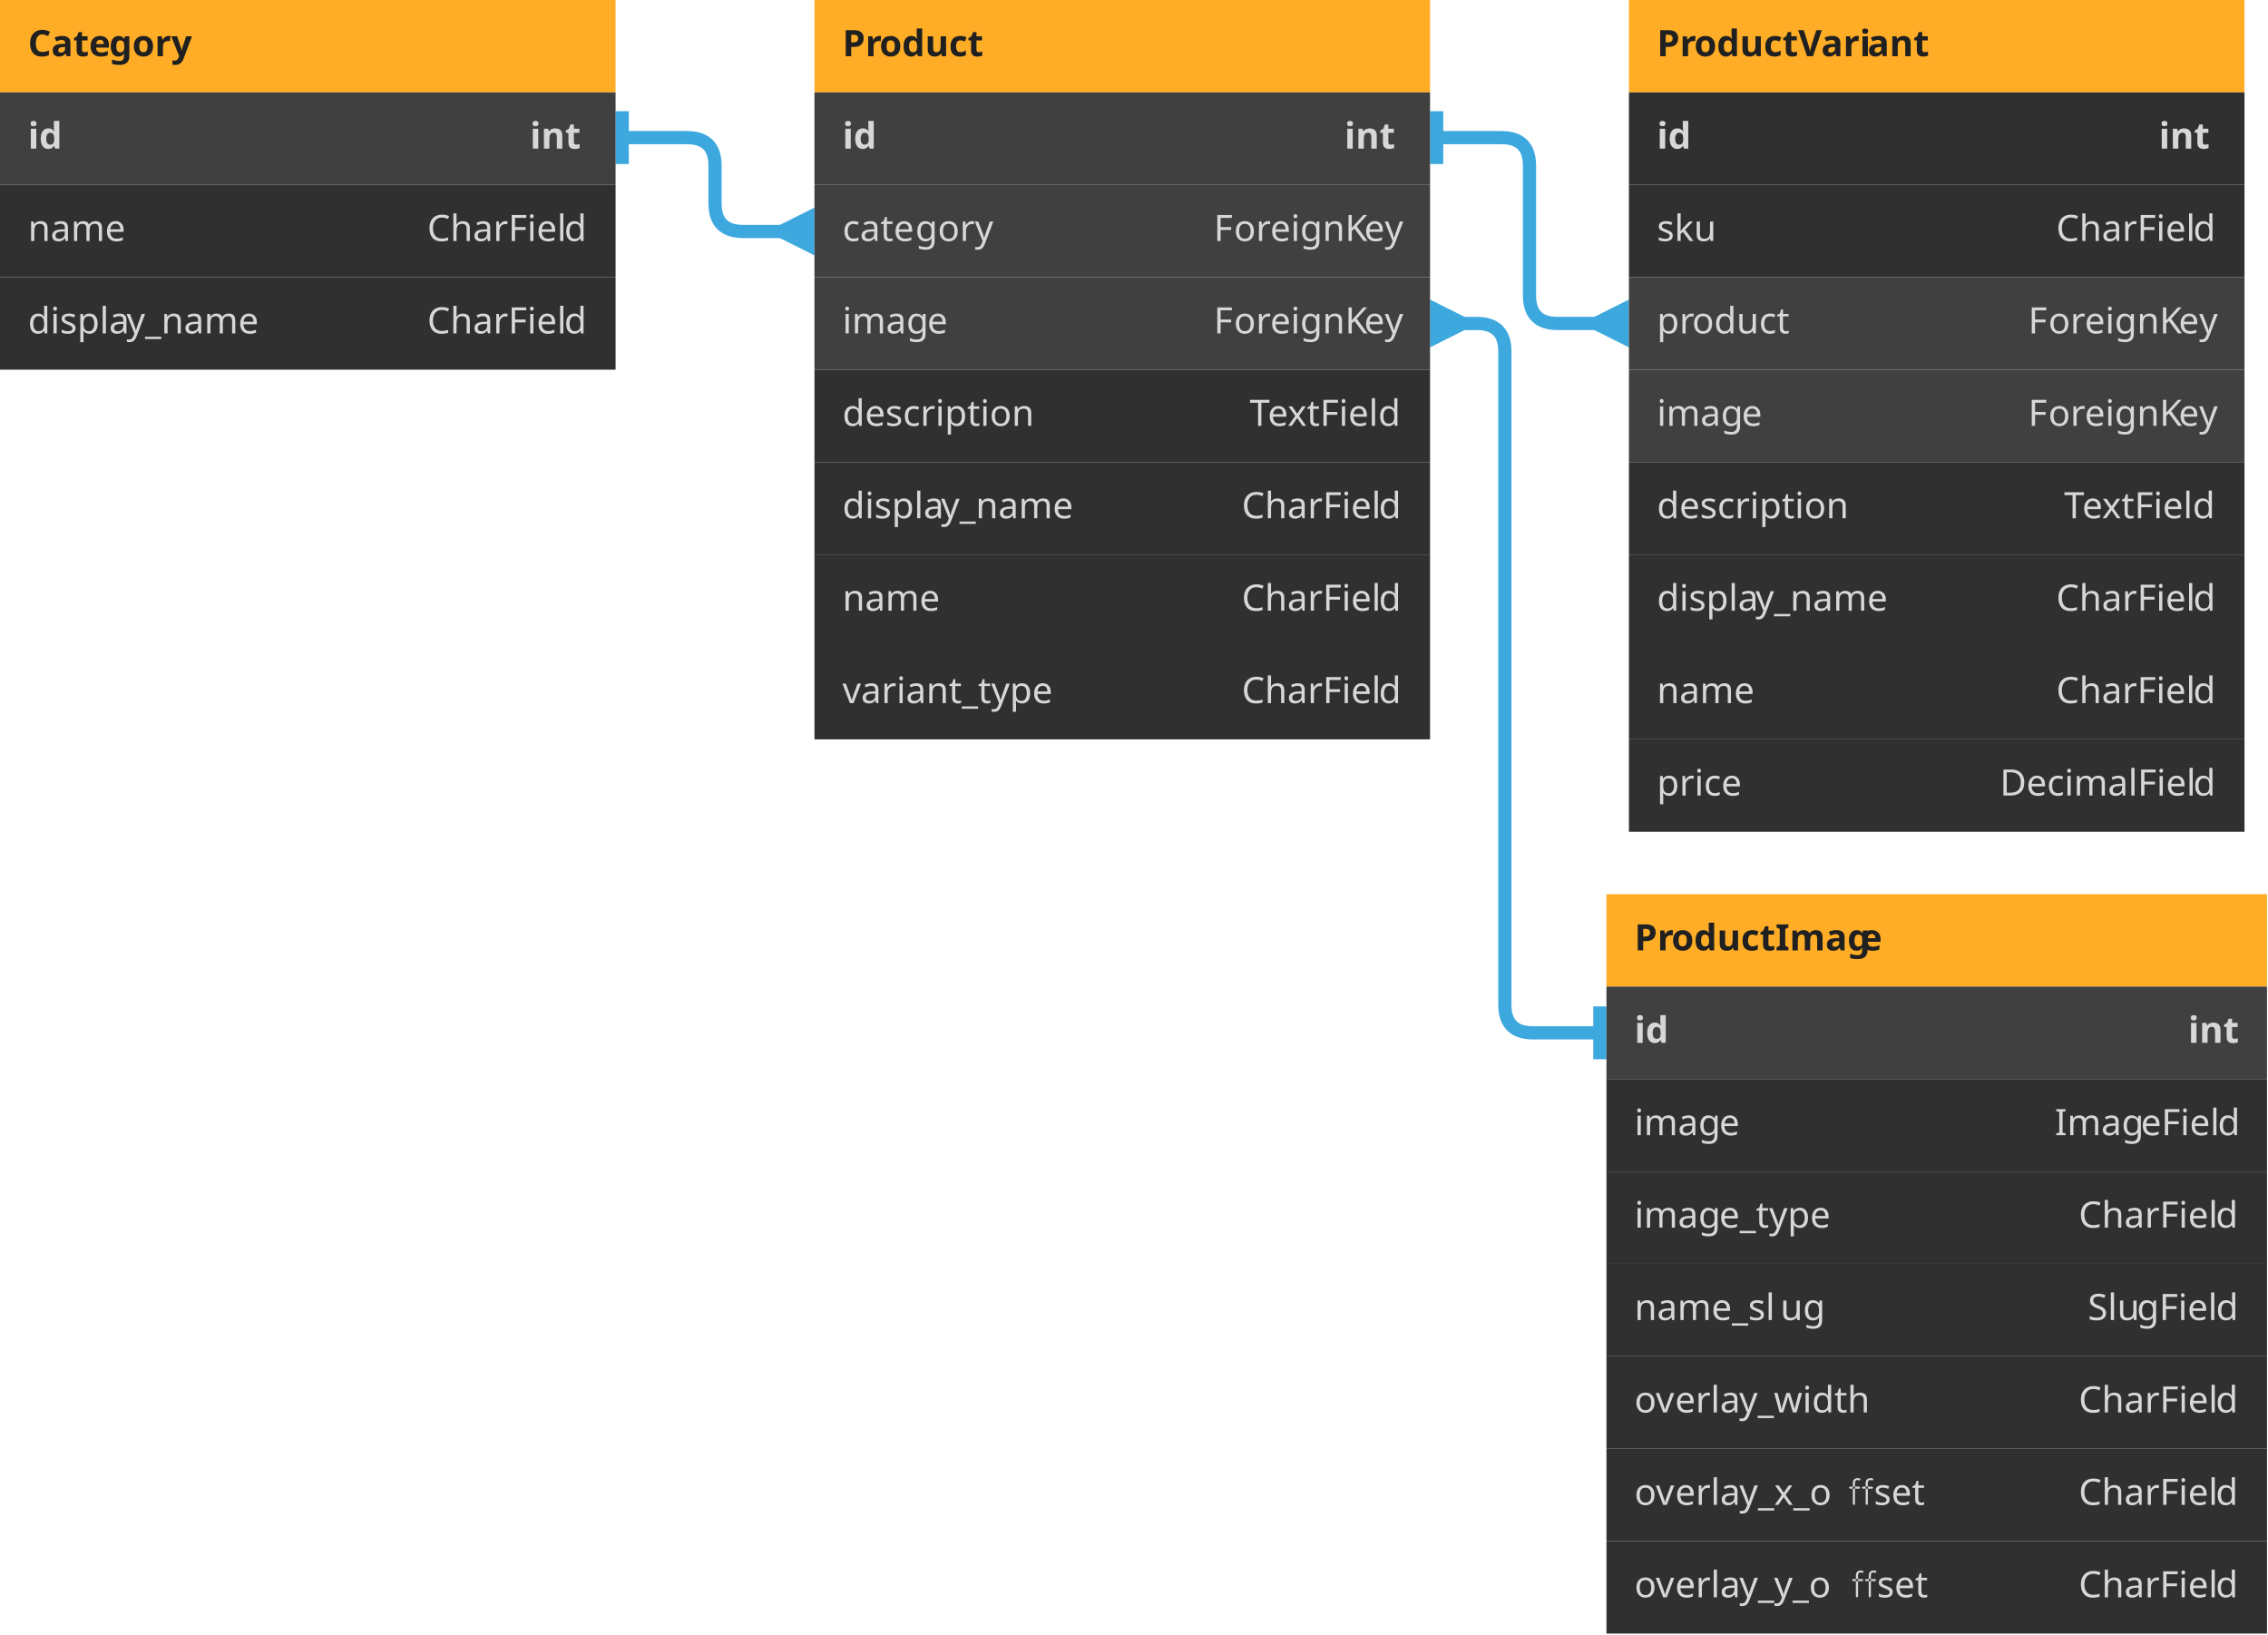
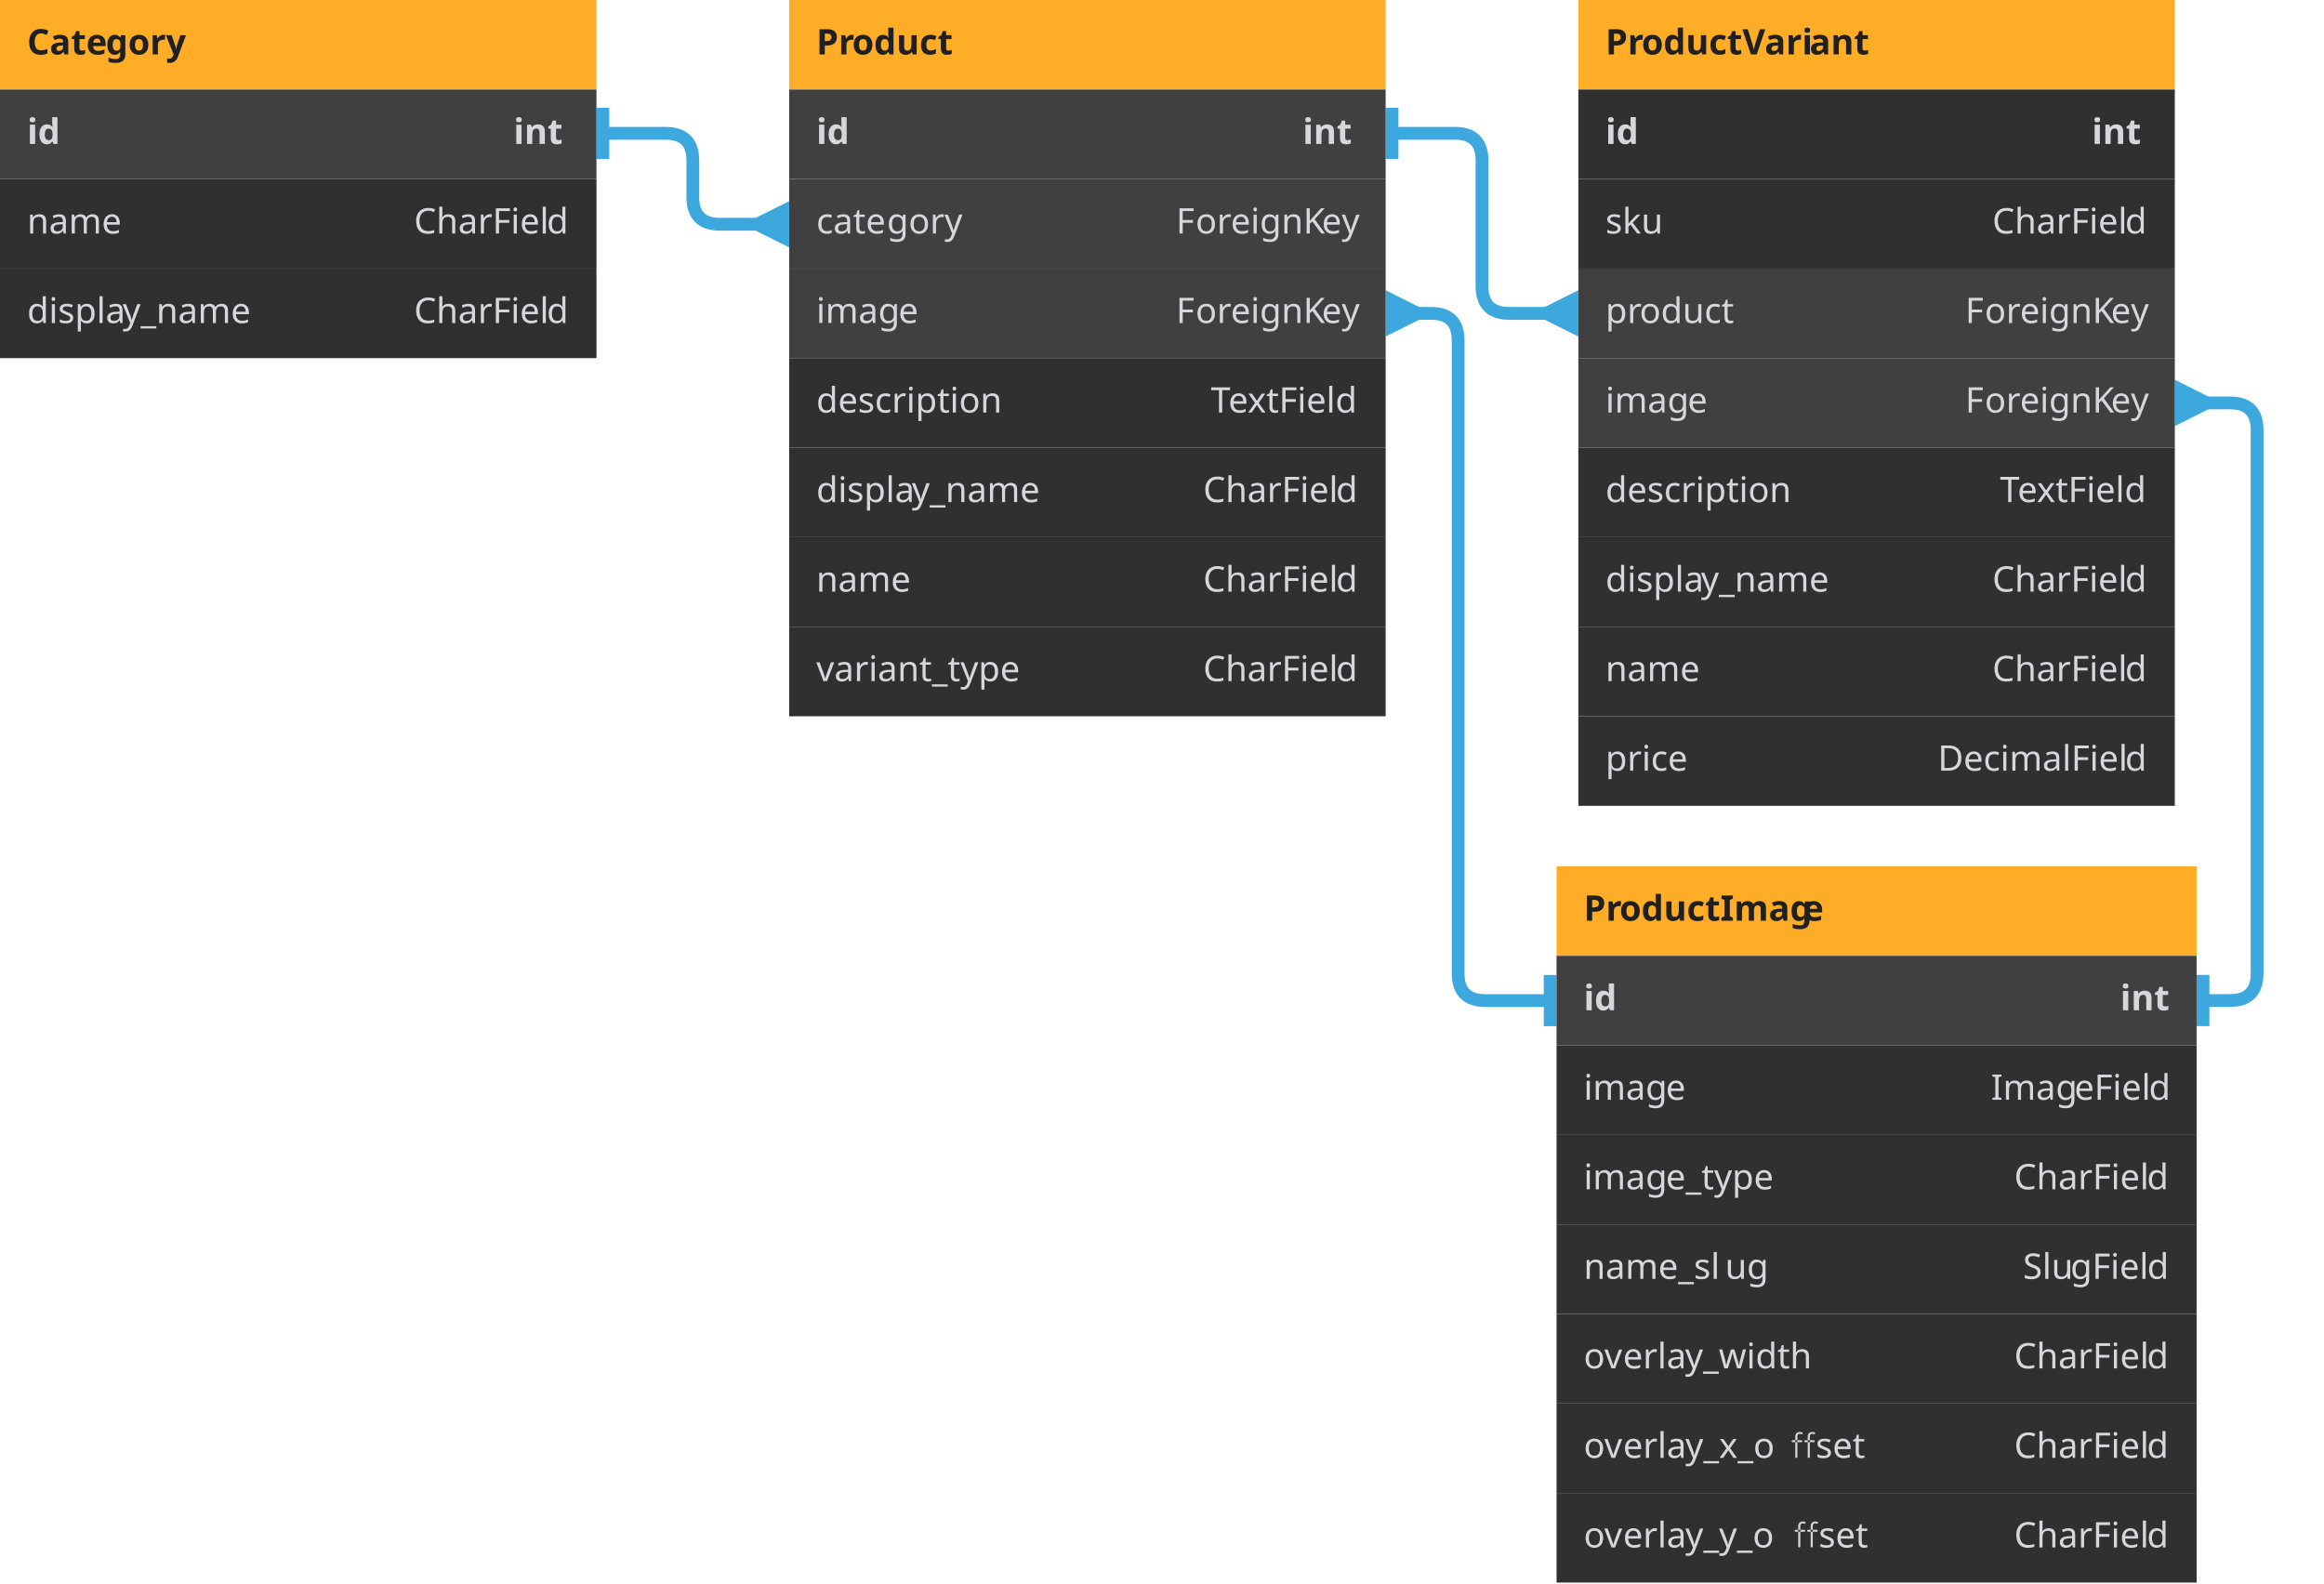
- <svg xmlns="http://www.w3.org/2000/svg" width="600px" height="auto" viewBox="0 0 730 526" version="1.1" xml:space="preserve" style="fill-rule:evenodd;clip-rule:evenodd;stroke-miterlimit:10;">
+ <svg xmlns="http://www.w3.org/2000/svg" width="600px" height="auto" viewBox="0 0 772 526" version="1.1" xml:space="preserve" style="fill-rule:evenodd;clip-rule:evenodd;stroke-miterlimit:10;">
  <g transform="matrix(1,0,0,1,-0.217944,-0.98243)">
    <g transform="matrix(1,0,0,1,-348.218,-24.9824)">
      <g transform="matrix(0.901301,0,0,-0.901301,797.909,481.794)">
        <g transform="matrix(1.10951,0,0,-1.10951,-498.693,505.745)">
          <path d="M462.415,99.847L470.921,104.1L462.415,108.353L462.415,99.847Z" style="fill:rgb(61,168,222);fill-rule:nonzero;stroke:rgb(61,168,222);stroke-width:4.25px;" />
          <path d="M514.94,323.883L514.94,340.896" style="fill:none;fill-rule:nonzero;stroke:rgb(61,168,222);stroke-width:4.25px;" />
          <path d="M470.921,104.1L475.357,104.1C481.365,104.1 484.37,107.105 484.37,113.113L484.37,323.376C484.37,329.385 487.374,332.389 493.383,332.389L514.94,332.389" style="fill:none;fill-rule:nonzero;stroke:rgb(61,168,222);stroke-width:4.25px;" />
        </g>
      </g>
    </g>
    <g transform="matrix(1,0,0,1,-348.218,-24.9824)">
      <g transform="matrix(0.901301,0,0,-0.901301,797.909,362.694)">
        <g transform="matrix(1.10951,0,0,-1.10951,-498.693,373.603)">
          <path d="M462.415,35.784L462.415,52.797" style="fill:none;fill-rule:nonzero;stroke:rgb(61,168,222);stroke-width:4.25px;" />
          <path d="M522.178,99.847L513.672,104.1L522.178,108.353L522.178,99.847Z" style="fill:rgb(61,168,222);fill-rule:nonzero;stroke:rgb(61,168,222);stroke-width:4.25px;" />
          <path d="M462.415,44.291L483.284,44.291C489.292,44.291 492.297,47.295 492.297,53.304L492.297,95.087C492.297,101.096 495.301,104.1 501.31,104.1L513.672,104.1" style="fill:none;fill-rule:nonzero;stroke:rgb(61,168,222);stroke-width:4.25px;" />
        </g>
      </g>
    </g>
    <g transform="matrix(1,0,0,1,-348.218,-24.9824)">
      <g transform="matrix(0.901301,0,0,-0.901301,535.756,333.09)">
        <g transform="matrix(1.10951,0,0,-1.10951,-207.833,340.757)">
          <path d="M200.263,35.784L200.263,52.797" style="fill:none;fill-rule:nonzero;stroke:rgb(61,168,222);stroke-width:4.25px;" />
          <path d="M260.026,70.243L251.519,74.496L260.026,78.75L260.026,70.243Z" style="fill:rgb(61,168,222);fill-rule:nonzero;stroke:rgb(61,168,222);stroke-width:4.25px;" />
          <path d="M200.263,44.291L221.131,44.291C227.14,44.291 230.144,47.295 230.144,53.304L230.144,65.483C230.144,71.492 233.149,74.496 239.157,74.496L251.519,74.496" style="fill:none;fill-rule:nonzero;stroke:rgb(61,168,222);stroke-width:4.25px;" />
        </g>
      </g>
    </g>
    <g transform="matrix(1,0,0,1,-348.218,-24.9824)">
+       <g transform="matrix(0.901301,0,0,-0.901301,1058.68,481.794)">
+         <g transform="matrix(1.10951,0,0,-1.10951,-788.026,505.745)">
+           <path d="M731.806,323.86L731.806,340.873" style="fill:none;fill-rule:nonzero;stroke:rgb(61,168,222);stroke-width:4.25px;" />
+           <path d="M724.568,138.096L733.074,133.843L724.568,129.59L724.568,138.096Z" style="fill:rgb(61,168,222);fill-rule:nonzero;stroke:rgb(61,168,222);stroke-width:4.25px;" />
+           <path d="M731.806,332.366L740.769,332.366C746.778,332.366 749.782,329.362 749.782,323.353L749.782,142.856C749.782,136.848 746.778,133.843 740.769,133.843L733.074,133.843" style="fill:none;fill-rule:nonzero;stroke:rgb(61,168,222);stroke-width:4.25px;" />
+         </g>
+       </g>
+     </g>
+     <g transform="matrix(1,0,0,1,-348.218,-24.9824)">
      <g transform="matrix(0.901301,0,0,-0.901301,348.436,55.7078)">
        <rect x="0" y="0" width="219.833" height="33" style="fill:rgb(255,173,39);" />
      </g>
    </g>
    <g transform="matrix(1,0,0,1,-348.218,-24.9824)">
      <g transform="matrix(0.901301,0,0,-0.901301,348.436,85.4507)">
        <rect x="0" y="0" width="219.833" height="33" style="fill:rgb(64,64,64);" />
      </g>
    </g>
    <g transform="matrix(1,0,0,1,-348.218,-24.9824)">
      <g transform="matrix(0.901301,0,0,-0.901301,348.436,115.194)">
        <rect x="0" y="0" width="219.833" height="33" style="fill:rgb(48,48,48);" />
      </g>
    </g>
    <g transform="matrix(1,0,0,1,-348.218,-24.9824)">
      <g transform="matrix(0.901301,0,0,-0.901301,348.436,144.937)">
        <rect x="0" y="0" width="219.833" height="33" style="fill:rgb(48,48,48);" />
      </g>
    </g>
    <g transform="matrix(1,0,0,1,-348.218,-24.9824)">
      <g transform="matrix(0.901301,0,0,-0.901301,865.502,343.483)">
        <rect x="0" y="0" width="235.896" height="33" style="fill:rgb(255,173,39);" />
      </g>
    </g>
    <g transform="matrix(1,0,0,1,-348.218,-24.9824)">
      <g transform="matrix(0.901301,0,0,-0.901301,865.502,373.226)">
        <rect x="0" y="0" width="235.896" height="33" style="fill:rgb(64,64,64);" />
      </g>
    </g>
    <g transform="matrix(1,0,0,1,-348.218,-24.9824)">
      <g transform="matrix(0.901301,0,0,-0.901301,865.502,402.969)">
        <rect x="0" y="0" width="235.896" height="33" style="fill:rgb(48,48,48);" />
      </g>
    </g>
    <g transform="matrix(1,0,0,1,-348.218,-24.9824)">
      <g transform="matrix(0.901301,0,0,-0.901301,865.502,432.712)">
        <rect x="0" y="0" width="235.896" height="33" style="fill:rgb(48,48,48);" />
      </g>
    </g>
    <g transform="matrix(1,0,0,1,-348.218,-24.9824)">
      <g transform="matrix(0.901301,0,0,-0.901301,865.502,462.454)">
        <rect x="0" y="0" width="235.896" height="33" style="fill:rgb(48,48,48);" />
      </g>
    </g>
    <g transform="matrix(1,0,0,1,-348.218,-24.9824)">
      <g transform="matrix(0.901301,0,0,-0.901301,865.502,492.197)">
        <rect x="0" y="0" width="235.896" height="33" style="fill:rgb(48,48,48);" />
      </g>
    </g>
    <g transform="matrix(1,0,0,1,-348.218,-24.9824)">
      <g transform="matrix(0.901301,0,0,-0.901301,865.502,521.94)">
        <rect x="0" y="0" width="235.896" height="33" style="fill:rgb(48,48,48);" />
      </g>
    </g>
    <g transform="matrix(1,0,0,1,-348.218,-24.9824)">
      <g transform="matrix(0.901301,0,0,-0.901301,865.502,551.683)">
        <rect x="0" y="0" width="235.896" height="33" style="fill:rgb(48,48,48);" />
      </g>
    </g>
    <g transform="matrix(1,0,0,1,-348.218,-24.9824)">
      <g transform="matrix(0.901301,0,0,-0.901301,610.588,55.7078)">
        <rect x="0" y="0" width="219.833" height="33" style="fill:rgb(255,173,39);" />
      </g>
    </g>
    <g transform="matrix(1,0,0,1,-348.218,-24.9824)">
      <g transform="matrix(0.901301,0,0,-0.901301,610.588,85.4507)">
        <rect x="0" y="0" width="219.833" height="33" style="fill:rgb(64,64,64);" />
      </g>
    </g>
    <g transform="matrix(1,0,0,1,-348.218,-24.9824)">
      <g transform="matrix(0.901301,0,0,-0.901301,610.588,115.194)">
        <rect x="0" y="0" width="219.833" height="33" style="fill:rgb(64,64,64);" />
      </g>
    </g>
    <g transform="matrix(1,0,0,1,-348.218,-24.9824)">
      <g transform="matrix(0.901301,0,0,-0.901301,610.588,144.937)">
        <rect x="0" y="0" width="219.833" height="33" style="fill:rgb(64,64,64);" />
      </g>
    </g>
    <g transform="matrix(1,0,0,1,-348.218,-24.9824)">
      <g transform="matrix(0.901301,0,0,-0.901301,610.588,174.68)">
        <rect x="0" y="0" width="219.833" height="33" style="fill:rgb(48,48,48);" />
      </g>
    </g>
    <g transform="matrix(1,0,0,1,-348.218,-24.9824)">
      <g transform="matrix(0.901301,0,0,-0.901301,610.588,204.422)">
        <rect x="0" y="0" width="219.833" height="33" style="fill:rgb(48,48,48);" />
      </g>
    </g>
    <g transform="matrix(1,0,0,1,-348.218,-24.9824)">
      <g transform="matrix(0.901301,0,0,-0.901301,610.588,234.165)">
        <rect x="0" y="0" width="219.833" height="33" style="fill:rgb(48,48,48);" />
      </g>
    </g>
    <g transform="matrix(1,0,0,1,-348.218,-24.9824)">
      <g transform="matrix(0.901301,0,0,-0.901301,610.588,263.908)">
        <rect x="0" y="0" width="219.833" height="33" style="fill:rgb(48,48,48);" />
      </g>
    </g>
    <g transform="matrix(1,0,0,1,-348.218,-24.9824)">
      <g transform="matrix(0.901301,0,0,-0.901301,872.741,55.7078)">
        <rect x="0" y="0" width="219.833" height="33" style="fill:rgb(255,173,39);" />
      </g>
    </g>
    <g transform="matrix(1,0,0,1,-348.218,-24.9824)">
      <g transform="matrix(0.901301,0,0,-0.901301,872.741,85.4507)">
        <rect x="0" y="0" width="219.833" height="33" style="fill:rgb(48,48,48);" />
      </g>
    </g>
    <g transform="matrix(1,0,0,1,-348.218,-24.9824)">
      <g transform="matrix(0.901301,0,0,-0.901301,872.741,115.194)">
        <rect x="0" y="0" width="219.833" height="33" style="fill:rgb(48,48,48);" />
      </g>
    </g>
    <g transform="matrix(1,0,0,1,-348.218,-24.9824)">
      <g transform="matrix(0.901301,0,0,-0.901301,872.741,144.937)">
        <rect x="0" y="0" width="219.833" height="33" style="fill:rgb(64,64,64);" />
      </g>
    </g>
    <g transform="matrix(1,0,0,1,-348.218,-24.9824)">
      <g transform="matrix(0.901301,0,0,-0.901301,872.741,174.68)">
        <rect x="0" y="0" width="219.833" height="33" style="fill:rgb(64,64,64);" />
      </g>
    </g>
    <g transform="matrix(1,0,0,1,-348.218,-24.9824)">
      <g transform="matrix(0.901301,0,0,-0.901301,872.741,204.422)">
        <rect x="0" y="0" width="219.833" height="33" style="fill:rgb(48,48,48);" />
      </g>
    </g>
    <g transform="matrix(1,0,0,1,-348.218,-24.9824)">
      <g transform="matrix(0.901301,0,0,-0.901301,872.741,234.165)">
        <rect x="0" y="0" width="219.833" height="33" style="fill:rgb(48,48,48);" />
      </g>
    </g>
    <g transform="matrix(1,0,0,1,-348.218,-24.9824)">
      <g transform="matrix(0.901301,0,0,-0.901301,872.741,263.908)">
        <rect x="0" y="0" width="219.833" height="33" style="fill:rgb(48,48,48);" />
      </g>
    </g>
    <g transform="matrix(1,0,0,1,-348.218,-24.9824)">
      <g transform="matrix(0.901301,0,0,-0.901301,872.741,293.651)">
        <rect x="0" y="0" width="219.833" height="33" style="fill:rgb(48,48,48);" />
      </g>
    </g>
    <g transform="matrix(1,0,0,1,-348.218,-24.9824)">
      <g transform="matrix(0.635735,0,0,0.635735,107.374,-94.9599)">
        <text x="393.364px" y="218.658px" style="font-family:'Quicksand-Bold', 'Quicksand';font-weight:700;font-size:18.431px;fill:rgb(32,32,32);">Cate<tspan x="434.442px 445.739px " y="218.658px 218.658px ">go</tspan>ry</text>
        <text x="393.364px" y="265.439px" style="font-family:'Quicksand-Bold', 'Quicksand';font-weight:700;font-size:18.431px;fill:rgb(215,215,217);">id</text>
      </g>
    </g>
    <g transform="matrix(1,0,0,1,-348.218,-24.9824)">
      <g transform="matrix(0.635735,0,0,0.635735,107.374,-94.9599)">
        <text x="647.521px" y="265.443px" style="font-family:'Quicksand-Bold', 'Quicksand';font-weight:700;font-size:18.431px;fill:rgb(215,215,217);">int</text>
      </g>
    </g>
    <g transform="matrix(1,0,0,1,-348.218,-24.9824)">
      <g transform="matrix(0.635735,0,0,0.635735,107.374,-94.9599)">
        <text x="393.364px" y="312.22px" style="font-family:'Quicksand-Regular', 'Quicksand';font-size:18.431px;fill:rgb(215,215,217);">name</text>
      </g>
    </g>
    <g transform="matrix(1,0,0,1,-348.218,-24.9824)">
      <g transform="matrix(0.635735,0,0,0.635735,107.374,-94.9599)">
        <text x="595.508px" y="312.22px" style="font-family:'Quicksand-Regular', 'Quicksand';font-size:18.431px;fill:rgb(215,215,217);">CharFiel<tspan x="664.866px " y="312.22px ">d</tspan>
        </text>
      </g>
    </g>
    <g transform="matrix(1,0,0,1,-348.218,-24.9824)">
      <g transform="matrix(0.635735,0,0,0.635735,107.374,-94.9599)">
        <text x="393.364px" y="359.005px" style="font-family:'Quicksand-Regular', 'Quicksand';font-size:18.431px;fill:rgb(215,215,217);">displa<tspan x="443.242px " y="359.005px ">y</tspan>_name</text>
      </g>
    </g>
    <g transform="matrix(1,0,0,1,-348.218,-24.9824)">
      <g transform="matrix(0.635735,0,0,0.635735,107.374,-94.9599)">
        <text x="595.508px" y="359.005px" style="font-family:'Quicksand-Regular', 'Quicksand';font-size:18.431px;fill:rgb(215,215,217);">CharFiel<tspan x="664.866px " y="359.005px ">d</tspan>
        </text>
      </g>
    </g>
    <g transform="matrix(1,0,0,1,-348.218,-24.9824)">
      <g transform="matrix(0.635735,0,0,0.635735,119.772,-103.124)">
        <text x="1187.2px" y="684.165px" style="font-family:'Quicksand-Bold', 'Quicksand';font-weight:700;font-size:18.431px;fill:rgb(32,32,32);">Pr<tspan x="1205.91px 1217.22px 1229px " y="684.165px 684.165px 684.165px ">odu</tspan>ctImag<tspan x="1301.69px " y="684.165px ">e</tspan>
        </text>
        <text x="1187.2px" y="730.945px" style="font-family:'Quicksand-Bold', 'Quicksand';font-weight:700;font-size:18.431px;fill:rgb(215,215,217);">id</text>
      </g>
    </g>
    <g transform="matrix(1,0,0,1,-348.218,-24.9824)">
      <g transform="matrix(0.635735,0,0,0.635735,119.772,-103.124)">
        <text x="1467.56px" y="730.95px" style="font-family:'Quicksand-Bold', 'Quicksand';font-weight:700;font-size:18.431px;fill:rgb(215,215,217);">int</text>
      </g>
    </g>
    <g transform="matrix(1,0,0,1,-348.218,-24.9824)">
      <g transform="matrix(0.635735,0,0,0.635735,119.772,-103.124)">
        <text x="1187.2px" y="777.726px" style="font-family:'Quicksand-Regular', 'Quicksand';font-size:18.431px;fill:rgb(215,215,217);">imag<tspan x="1230.1px " y="777.726px ">e</tspan>
        </text>
      </g>
    </g>
    <g transform="matrix(1,0,0,1,-348.218,-24.9824)">
      <g transform="matrix(0.635735,0,0,0.635735,119.772,-103.124)">
        <text x="1400.01px" y="777.726px" style="font-family:'Quicksand-Regular', 'Quicksand';font-size:18.431px;fill:rgb(215,215,217);">Imag<tspan x="1443.57px " y="777.726px ">e</tspan>Fiel<tspan x="1482.49px " y="777.726px ">d</tspan>
        </text>
      </g>
    </g>
    <g transform="matrix(1,0,0,1,-348.218,-24.9824)">
      <g transform="matrix(0.635735,0,0,0.635735,119.772,-103.124)">
        <text x="1187.2px" y="824.511px" style="font-family:'Quicksand-Regular', 'Quicksand';font-size:18.431px;fill:rgb(215,215,217);">imag<tspan x="1230.1px " y="824.511px ">e</tspan>_type</text>
      </g>
    </g>
    <g transform="matrix(1,0,0,1,-348.218,-24.9824)">
      <g transform="matrix(0.635735,0,0,0.635735,119.772,-103.124)">
        <text x="1412.12px" y="824.511px" style="font-family:'Quicksand-Regular', 'Quicksand';font-size:18.431px;fill:rgb(215,215,217);">CharFiel<tspan x="1481.47px " y="824.511px ">d</tspan>
        </text>
      </g>
    </g>
    <g transform="matrix(1,0,0,1,-348.218,-24.9824)">
      <g transform="matrix(0.635735,0,0,0.635735,119.772,-103.124)">
        <text x="1187.2px" y="871.296px" style="font-family:'Quicksand-Regular', 'Quicksand';font-size:18.431px;fill:rgb(215,215,217);">name_sl<tspan x="1261.07px 1271.37px " y="871.296px 871.296px ">ug</tspan>
        </text>
      </g>
    </g>
    <g transform="matrix(1,0,0,1,-348.218,-24.9824)">
      <g transform="matrix(0.635735,0,0,0.635735,119.772,-103.124)">
        <text x="1416.72px" y="871.296px" style="font-family:'Quicksand-Regular', 'Quicksand';font-size:18.431px;fill:rgb(215,215,217);">Slu<tspan x="1441.53px " y="871.296px ">g</tspan>Fiel<tspan x="1481.62px " y="871.296px ">d</tspan>
        </text>
      </g>
    </g>
    <g transform="matrix(1,0,0,1,-348.218,-24.9824)">
      <g transform="matrix(0.635735,0,0,0.635735,119.772,-103.124)">
        <text x="1187.2px" y="918.081px" style="font-family:'Quicksand-Regular', 'Quicksand';font-size:18.431px;fill:rgb(215,215,217);">ov<tspan x="1207.73px " y="918.081px ">e</tspan>rla<tspan x="1240.18px " y="918.081px ">y</tspan>_width</text>
      </g>
    </g>
    <g transform="matrix(1,0,0,1,-348.218,-24.9824)">
      <g transform="matrix(0.635735,0,0,0.635735,119.772,-103.124)">
        <text x="1412.12px" y="918.081px" style="font-family:'Quicksand-Regular', 'Quicksand';font-size:18.431px;fill:rgb(215,215,217);">CharFiel<tspan x="1481.47px " y="918.081px ">d</tspan>
        </text>
      </g>
    </g>
    <g transform="matrix(1,0,0,1,-348.218,-24.9824)">
      <g transform="matrix(0.635735,0,0,0.635735,119.772,-103.124)">
        <path d="M1300.23,951.302C1300.41,951.302 1300.61,951.32 1300.82,951.357C1301.04,951.394 1301.23,951.458 1301.39,951.551C1301.55,951.643 1301.63,951.781 1301.63,951.965C1301.63,952.1 1301.58,952.22 1301.48,952.325C1301.38,952.429 1301.27,952.481 1301.15,952.481C1301.02,952.481 1300.87,952.448 1300.69,952.38C1300.5,952.312 1300.31,952.279 1300.1,952.279C1299.84,952.279 1299.62,952.337 1299.43,952.454C1299.25,952.57 1299.11,952.736 1299.01,952.951C1298.91,953.166 1298.86,953.427 1298.86,953.735L1298.86,964.314C1298.86,964.461 1298.81,964.59 1298.7,964.701C1298.6,964.811 1298.47,964.867 1298.31,964.867C1298.15,964.867 1298.02,964.811 1297.91,964.701C1297.81,964.59 1297.76,964.461 1297.76,964.314L1297.76,953.735C1297.76,952.948 1297.99,952.346 1298.45,951.928C1298.91,951.511 1299.5,951.302 1300.23,951.302ZM1300.92,955.633C1301.07,955.633 1301.2,955.682 1301.29,955.78C1301.39,955.879 1301.44,956.002 1301.44,956.149C1301.44,956.296 1301.39,956.419 1301.29,956.518C1301.2,956.616 1301.07,956.665 1300.92,956.665L1296.41,956.665C1296.28,956.665 1296.15,956.613 1296.05,956.508C1295.95,956.404 1295.89,956.284 1295.89,956.149C1295.89,955.989 1295.95,955.863 1296.05,955.771C1296.15,955.679 1296.28,955.633 1296.41,955.633L1300.92,955.633ZM1306.73,951.302C1306.91,951.302 1307.12,951.32 1307.33,951.357C1307.55,951.394 1307.73,951.458 1307.89,951.551C1308.05,951.643 1308.13,951.781 1308.13,951.965C1308.13,952.1 1308.08,952.22 1307.98,952.325C1307.89,952.429 1307.78,952.481 1307.65,952.481C1307.53,952.481 1307.38,952.448 1307.19,952.38C1307.01,952.312 1306.81,952.279 1306.6,952.279C1306.34,952.279 1306.12,952.337 1305.94,952.454C1305.75,952.57 1305.61,952.736 1305.51,952.951C1305.42,953.166 1305.37,953.427 1305.37,953.735L1305.37,964.314C1305.37,964.461 1305.32,964.59 1305.21,964.701C1305.11,964.811 1304.97,964.867 1304.81,964.867C1304.65,964.867 1304.52,964.811 1304.42,964.701C1304.31,964.59 1304.26,964.461 1304.26,964.314L1304.26,953.735C1304.26,952.948 1304.49,952.346 1304.95,951.928C1305.41,951.511 1306.01,951.302 1306.73,951.302ZM1307.43,955.633C1307.58,955.633 1307.7,955.682 1307.8,955.78C1307.9,955.879 1307.95,956.002 1307.95,956.149C1307.95,956.296 1307.9,956.419 1307.8,956.518C1307.7,956.616 1307.58,956.665 1307.43,956.665L1302.92,956.665C1302.78,956.665 1302.66,956.613 1302.56,956.508C1302.45,956.404 1302.4,956.284 1302.4,956.149C1302.4,955.989 1302.45,955.863 1302.56,955.771C1302.66,955.679 1302.78,955.633 1302.92,955.633L1307.43,955.633Z" style="fill:rgb(215,215,217);" />
        <text x="1187.2px" y="964.867px" style="font-family:'Quicksand-Regular', 'Quicksand';font-size:18.431px;fill:rgb(215,215,217);">ov<tspan x="1207.77px " y="964.867px ">e</tspan>rla<tspan x="1240.31px " y="964.867px ">y</tspan>_x_o<tspan x="1308.41px " y="964.867px ">s</tspan>et</text>
      </g>
    </g>
    <g transform="matrix(1,0,0,1,-348.218,-24.9824)">
      <g transform="matrix(0.635735,0,0,0.635735,119.772,-103.124)">
        <text x="1412.12px" y="964.867px" style="font-family:'Quicksand-Regular', 'Quicksand';font-size:18.431px;fill:rgb(215,215,217);">CharFiel<tspan x="1481.47px " y="964.867px ">d</tspan>
        </text>
      </g>
    </g>
    <g transform="matrix(1,0,0,1,-348.218,-24.9824)">
      <g transform="matrix(0.635735,0,0,0.635735,119.772,-103.124)">
        <path d="M1301.77,998.087C1301.96,998.087 1302.16,998.105 1302.37,998.142C1302.59,998.179 1302.77,998.244 1302.93,998.336C1303.09,998.428 1303.17,998.566 1303.17,998.75C1303.17,998.886 1303.13,999.005 1303.03,999.11C1302.93,999.214 1302.82,999.266 1302.69,999.266C1302.57,999.266 1302.42,999.233 1302.23,999.165C1302.05,999.097 1301.85,999.064 1301.64,999.064C1301.39,999.064 1301.16,999.122 1300.98,999.239C1300.8,999.355 1300.65,999.521 1300.56,999.736C1300.46,999.951 1300.41,1000.21 1300.41,1000.52L1300.41,1011.1C1300.41,1011.25 1300.36,1011.38 1300.25,1011.49C1300.15,1011.6 1300.02,1011.65 1299.86,1011.65C1299.7,1011.65 1299.56,1011.6 1299.46,1011.49C1299.36,1011.38 1299.3,1011.25 1299.3,1011.1L1299.3,1000.52C1299.3,999.733 1299.53,999.131 1299.99,998.713C1300.45,998.296 1301.05,998.087 1301.77,998.087ZM1302.47,1002.42C1302.62,1002.42 1302.74,1002.47 1302.84,1002.57C1302.94,1002.66 1302.99,1002.79 1302.99,1002.93C1302.99,1003.08 1302.94,1003.2 1302.84,1003.3C1302.74,1003.4 1302.62,1003.45 1302.47,1003.45L1297.96,1003.45C1297.82,1003.45 1297.7,1003.4 1297.6,1003.29C1297.49,1003.19 1297.44,1003.07 1297.44,1002.93C1297.44,1002.77 1297.49,1002.65 1297.6,1002.56C1297.7,1002.46 1297.82,1002.42 1297.96,1002.42L1302.47,1002.42ZM1308.28,998.087C1308.46,998.087 1308.66,998.105 1308.88,998.142C1309.09,998.179 1309.28,998.244 1309.44,998.336C1309.6,998.428 1309.68,998.566 1309.68,998.75C1309.68,998.886 1309.63,999.005 1309.53,999.11C1309.43,999.214 1309.32,999.266 1309.2,999.266C1309.08,999.266 1308.92,999.233 1308.74,999.165C1308.56,999.097 1308.36,999.064 1308.15,999.064C1307.89,999.064 1307.67,999.122 1307.49,999.239C1307.3,999.355 1307.16,999.521 1307.06,999.736C1306.96,999.951 1306.91,1000.21 1306.91,1000.52L1306.91,1011.1C1306.91,1011.25 1306.86,1011.38 1306.76,1011.49C1306.65,1011.6 1306.52,1011.65 1306.36,1011.65C1306.2,1011.65 1306.07,1011.6 1305.97,1011.49C1305.86,1011.38 1305.81,1011.25 1305.81,1011.1L1305.81,1000.52C1305.81,999.733 1306.04,999.131 1306.5,998.713C1306.96,998.296 1307.55,998.087 1308.28,998.087ZM1308.98,1002.42C1309.13,1002.42 1309.25,1002.47 1309.35,1002.57C1309.45,1002.66 1309.5,1002.79 1309.5,1002.93C1309.5,1003.08 1309.45,1003.2 1309.35,1003.3C1309.25,1003.4 1309.13,1003.45 1308.98,1003.45L1304.46,1003.45C1304.33,1003.45 1304.21,1003.4 1304.11,1003.29C1304,1003.19 1303.95,1003.07 1303.95,1002.93C1303.95,1002.77 1304,1002.65 1304.11,1002.56C1304.21,1002.46 1304.33,1002.42 1304.46,1002.42L1308.98,1002.42Z" style="fill:rgb(215,215,217);" />
        <text x="1187.2px" y="1011.65px" style="font-family:'Quicksand-Regular', 'Quicksand';font-size:18.431px;fill:rgb(215,215,217);">ov<tspan x="1207.77px " y="1011.65px ">e</tspan>rla<tspan x="1240.31px " y="1011.65px ">y</tspan>_y_o<tspan x="1309.96px " y="1011.65px ">s</tspan>et</text>
      </g>
    </g>
    <g transform="matrix(1,0,0,1,-348.218,-24.9824)">
      <g transform="matrix(0.635735,0,0,0.635735,119.772,-103.124)">
        <text x="1412.12px" y="1011.65px" style="font-family:'Quicksand-Regular', 'Quicksand';font-size:18.431px;fill:rgb(215,215,217);">CharFiel<tspan x="1481.47px " y="1011.65px ">d</tspan>
        </text>
      </g>
    </g>
    <g transform="matrix(1,0,0,1,-348.218,-24.9824)">
      <g transform="matrix(0.635735,0,0,0.635735,111.156,-65.1126)">
        <text x="799.775px" y="171.709px" style="font-family:'Quicksand-Bold', 'Quicksand';font-weight:700;font-size:18.431px;fill:rgb(32,32,32);">Pr<tspan x="818.483px 829.8px 841.578px " y="171.709px 171.709px 171.709px ">odu</tspan>ct</text>
        <text x="799.775px" y="218.49px" style="font-family:'Quicksand-Bold', 'Quicksand';font-weight:700;font-size:18.431px;fill:rgb(215,215,217);">id</text>
      </g>
    </g>
    <g transform="matrix(1,0,0,1,-348.218,-24.9824)">
      <g transform="matrix(0.635735,0,0,0.635735,111.156,-65.1126)">
        <text x="1053.93px" y="218.494px" style="font-family:'Quicksand-Bold', 'Quicksand';font-weight:700;font-size:18.431px;fill:rgb(215,215,217);">int</text>
      </g>
    </g>
    <g transform="matrix(1,0,0,1,-348.218,-24.9824)">
      <g transform="matrix(0.635735,0,0,0.635735,111.156,-65.1126)">
        <text x="799.775px" y="265.27px" style="font-family:'Quicksand-Regular', 'Quicksand';font-size:18.431px;fill:rgb(215,215,217);">cate<tspan x="836.65px 847.707px " y="265.27px 265.27px ">go</tspan>ry</text>
      </g>
    </g>
    <g transform="matrix(1,0,0,1,-348.218,-24.9824)">
      <g transform="matrix(0.635735,0,0,0.635735,111.156,-65.1126)">
        <text x="987.772px" y="265.27px" style="font-family:'Quicksand-Regular', 'Quicksand';font-size:18.431px;fill:rgb(215,215,217);">F<tspan x="997.926px 1008.89px 1015.58px " y="265.27px 265.27px 265.27px ">ore</tspan>ignK<tspan x="1063.9px " y="265.27px ">e</tspan>y</text>
      </g>
    </g>
    <g transform="matrix(1,0,0,1,-348.218,-24.9824)">
      <g transform="matrix(0.635735,0,0,0.635735,111.156,-65.1126)">
        <text x="799.775px" y="312.055px" style="font-family:'Quicksand-Regular', 'Quicksand';font-size:18.431px;fill:rgb(215,215,217);">imag<tspan x="842.673px " y="312.055px ">e</tspan>
        </text>
      </g>
    </g>
    <g transform="matrix(1,0,0,1,-348.218,-24.9824)">
      <g transform="matrix(0.635735,0,0,0.635735,111.156,-65.1126)">
        <text x="987.772px" y="312.055px" style="font-family:'Quicksand-Regular', 'Quicksand';font-size:18.431px;fill:rgb(215,215,217);">F<tspan x="997.926px 1008.89px 1015.58px " y="312.055px 312.055px 312.055px ">ore</tspan>ignK<tspan x="1063.9px " y="312.055px ">e</tspan>y</text>
      </g>
    </g>
    <g transform="matrix(1,0,0,1,-348.218,-24.9824)">
      <g transform="matrix(0.635735,0,0,0.635735,111.156,-65.1126)">
        <text x="799.775px" y="358.841px" style="font-family:'Quicksand-Regular', 'Quicksand';font-size:18.431px;fill:rgb(215,215,217);">description</text>
      </g>
    </g>
    <g transform="matrix(1,0,0,1,-348.218,-24.9824)">
      <g transform="matrix(0.635735,0,0,0.635735,111.156,-65.1126)">
        <text x="1005.91px" y="358.841px" style="font-family:'Quicksand-Regular', 'Quicksand';font-size:18.431px;fill:rgb(215,215,217);">T<tspan x="1015.08px 1025.46px 1035.55px 1042.06px 1052.74px 1056.94px 1067.44px " y="358.841px 358.841px 358.841px 358.841px 358.841px 358.841px 358.841px ">extFiel</tspan>d</text>
      </g>
    </g>
    <g transform="matrix(1,0,0,1,-348.218,-24.9824)">
      <g transform="matrix(0.635735,0,0,0.635735,111.156,-65.1126)">
        <text x="799.775px" y="405.626px" style="font-family:'Quicksand-Regular', 'Quicksand';font-size:18.431px;fill:rgb(215,215,217);">displa<tspan x="849.654px " y="405.626px ">y</tspan>_name</text>
      </g>
    </g>
    <g transform="matrix(1,0,0,1,-348.218,-24.9824)">
      <g transform="matrix(0.635735,0,0,0.635735,111.156,-65.1126)">
        <text x="1001.92px" y="405.626px" style="font-family:'Quicksand-Regular', 'Quicksand';font-size:18.431px;fill:rgb(215,215,217);">CharFiel<tspan x="1071.28px " y="405.626px ">d</tspan>
        </text>
      </g>
    </g>
    <g transform="matrix(1,0,0,1,-348.218,-24.9824)">
      <g transform="matrix(0.635735,0,0,0.635735,111.156,-65.1126)">
        <text x="799.775px" y="452.411px" style="font-family:'Quicksand-Regular', 'Quicksand';font-size:18.431px;fill:rgb(215,215,217);">name</text>
      </g>
    </g>
    <g transform="matrix(1,0,0,1,-348.218,-24.9824)">
      <g transform="matrix(0.635735,0,0,0.635735,111.156,-65.1126)">
        <text x="1001.92px" y="452.411px" style="font-family:'Quicksand-Regular', 'Quicksand';font-size:18.431px;fill:rgb(215,215,217);">CharFiel<tspan x="1071.28px " y="452.411px ">d</tspan>
        </text>
      </g>
    </g>
    <g transform="matrix(1,0,0,1,-348.218,-24.9824)">
      <g transform="matrix(0.635735,0,0,0.635735,111.156,-65.1126)">
        <text x="799.775px" y="499.196px" style="font-family:'Quicksand-Regular', 'Quicksand';font-size:18.431px;fill:rgb(215,215,217);">variant_type</text>
      </g>
    </g>
    <g transform="matrix(1,0,0,1,-348.218,-24.9824)">
      <g transform="matrix(0.635735,0,0,0.635735,111.156,-65.1126)">
        <text x="1001.92px" y="499.196px" style="font-family:'Quicksand-Regular', 'Quicksand';font-size:18.431px;fill:rgb(215,215,217);">CharFiel<tspan x="1071.28px " y="499.196px ">d</tspan>
        </text>
      </g>
    </g>
    <g transform="matrix(1,0,0,1,-348.218,-24.9824)">
      <g transform="matrix(0.635735,0,0,0.635735,111.156,-5.82189)">
        <text x="1212.14px" y="78.446px" style="font-family:'Quicksand-Bold', 'Quicksand';font-weight:700;font-size:18.431px;fill:rgb(32,32,32);">Pr<tspan x="1231px 1242.39px 1254.25px 1265.15px 1274.72px " y="78.446px 78.446px 78.446px 78.446px 78.446px ">oduct</tspan>Vari<tspan x="1318.73px 1330.29px 1341.36px " y="78.446px 78.446px 78.446px ">ant</tspan>
        </text>
        <text x="1212.14px" y="125.226px" style="font-family:'Quicksand-Bold', 'Quicksand';font-weight:700;font-size:18.431px;fill:rgb(215,215,217);">id</text>
      </g>
    </g>
    <g transform="matrix(1,0,0,1,-348.218,-24.9824)">
      <g transform="matrix(0.635735,0,0,0.635735,111.156,-5.82189)">
        <text x="1466.29px" y="125.231px" style="font-family:'Quicksand-Bold', 'Quicksand';font-weight:700;font-size:18.431px;fill:rgb(215,215,217);">int</text>
      </g>
    </g>
    <g transform="matrix(1,0,0,1,-348.218,-24.9824)">
      <g transform="matrix(0.635735,0,0,0.635735,111.156,-5.82189)">
        <text x="1212.14px" y="172.007px" style="font-family:'Quicksand-Regular', 'Quicksand';font-size:18.431px;fill:rgb(215,215,217);">sku</text>
      </g>
    </g>
    <g transform="matrix(1,0,0,1,-348.218,-24.9824)">
      <g transform="matrix(0.635735,0,0,0.635735,111.156,-5.82189)">
        <text x="1414.28px" y="172.007px" style="font-family:'Quicksand-Regular', 'Quicksand';font-size:18.431px;fill:rgb(215,215,217);">CharFiel<tspan x="1483.64px " y="172.007px ">d</tspan>
        </text>
      </g>
    </g>
    <g transform="matrix(1,0,0,1,-348.218,-24.9824)">
      <g transform="matrix(0.635735,0,0,0.635735,111.156,-5.82189)">
        <text x="1212.14px" y="218.792px" style="font-family:'Quicksand-Regular', 'Quicksand';font-size:18.431px;fill:rgb(215,215,217);">pr<tspan x="1229.92px 1240.88px 1252.27px " y="218.792px 218.792px 218.792px ">odu</tspan>ct</text>
      </g>
    </g>
    <g transform="matrix(1,0,0,1,-348.218,-24.9824)">
      <g transform="matrix(0.635735,0,0,0.635735,111.156,-5.82189)">
        <text x="1400.13px" y="218.792px" style="font-family:'Quicksand-Regular', 'Quicksand';font-size:18.431px;fill:rgb(215,215,217);">F<tspan x="1410.29px 1421.25px 1427.94px " y="218.792px 218.792px 218.792px ">ore</tspan>ignK<tspan x="1476.26px " y="218.792px ">e</tspan>y</text>
      </g>
    </g>
    <g transform="matrix(1,0,0,1,-348.218,-24.9824)">
      <g transform="matrix(0.635735,0,0,0.635735,111.156,-5.82189)">
        <text x="1212.14px" y="265.577px" style="font-family:'Quicksand-Regular', 'Quicksand';font-size:18.431px;fill:rgb(215,215,217);">imag<tspan x="1255.03px " y="265.577px ">e</tspan>
        </text>
      </g>
    </g>
    <g transform="matrix(1,0,0,1,-348.218,-24.9824)">
      <g transform="matrix(0.635735,0,0,0.635735,111.156,-5.82189)">
        <text x="1400.13px" y="265.577px" style="font-family:'Quicksand-Regular', 'Quicksand';font-size:18.431px;fill:rgb(215,215,217);">F<tspan x="1410.29px 1421.25px 1427.94px " y="265.577px 265.577px 265.577px ">ore</tspan>ignK<tspan x="1476.26px " y="265.577px ">e</tspan>y</text>
      </g>
    </g>
    <g transform="matrix(1,0,0,1,-348.218,-24.9824)">
      <g transform="matrix(0.635735,0,0,0.635735,111.156,-5.82189)">
        <text x="1212.14px" y="312.362px" style="font-family:'Quicksand-Regular', 'Quicksand';font-size:18.431px;fill:rgb(215,215,217);">description</text>
      </g>
    </g>
    <g transform="matrix(1,0,0,1,-348.218,-24.9824)">
      <g transform="matrix(0.635735,0,0,0.635735,111.156,-5.82189)">
        <text x="1418.27px" y="312.362px" style="font-family:'Quicksand-Regular', 'Quicksand';font-size:18.431px;fill:rgb(215,215,217);">T<tspan x="1427.44px 1437.82px 1447.91px 1454.42px 1465.1px 1469.3px 1479.81px " y="312.362px 312.362px 312.362px 312.362px 312.362px 312.362px 312.362px ">extFiel</tspan>d</text>
      </g>
    </g>
    <g transform="matrix(1,0,0,1,-348.218,-24.9824)">
      <g transform="matrix(0.635735,0,0,0.635735,111.156,-5.82189)">
        <text x="1212.14px" y="359.148px" style="font-family:'Quicksand-Regular', 'Quicksand';font-size:18.431px;fill:rgb(215,215,217);">displa<tspan x="1262.02px " y="359.148px ">y</tspan>_name</text>
      </g>
    </g>
    <g transform="matrix(1,0,0,1,-348.218,-24.9824)">
      <g transform="matrix(0.635735,0,0,0.635735,111.156,-5.82189)">
        <text x="1414.28px" y="359.148px" style="font-family:'Quicksand-Regular', 'Quicksand';font-size:18.431px;fill:rgb(215,215,217);">CharFiel<tspan x="1483.64px " y="359.148px ">d</tspan>
        </text>
      </g>
    </g>
    <g transform="matrix(1,0,0,1,-348.218,-24.9824)">
      <g transform="matrix(0.635735,0,0,0.635735,111.156,-5.82189)">
        <text x="1212.14px" y="405.933px" style="font-family:'Quicksand-Regular', 'Quicksand';font-size:18.431px;fill:rgb(215,215,217);">name</text>
      </g>
    </g>
    <g transform="matrix(1,0,0,1,-348.218,-24.9824)">
      <g transform="matrix(0.635735,0,0,0.635735,111.156,-5.82189)">
        <text x="1414.28px" y="405.933px" style="font-family:'Quicksand-Regular', 'Quicksand';font-size:18.431px;fill:rgb(215,215,217);">CharFiel<tspan x="1483.64px " y="405.933px ">d</tspan>
        </text>
      </g>
    </g>
    <g transform="matrix(1,0,0,1,-348.218,-24.9824)">
      <g transform="matrix(0.635735,0,0,0.635735,111.156,-5.82189)">
        <text x="1212.14px" y="452.718px" style="font-family:'Quicksand-Regular', 'Quicksand';font-size:18.431px;fill:rgb(215,215,217);">price</text>
      </g>
    </g>
    <g transform="matrix(1,0,0,1,-348.218,-24.9824)">
      <g transform="matrix(0.635735,0,0,0.635735,111.156,-5.82189)">
        <text x="1385.78px" y="452.718px" style="font-family:'Quicksand-Regular', 'Quicksand';font-size:18.431px;fill:rgb(215,215,217);">D<tspan x="1399.18px " y="452.718px ">e</tspan>cimalFiel<tspan x="1483.64px " y="452.718px ">d</tspan>
        </text>
      </g>
    </g>
  </g>
</svg>
